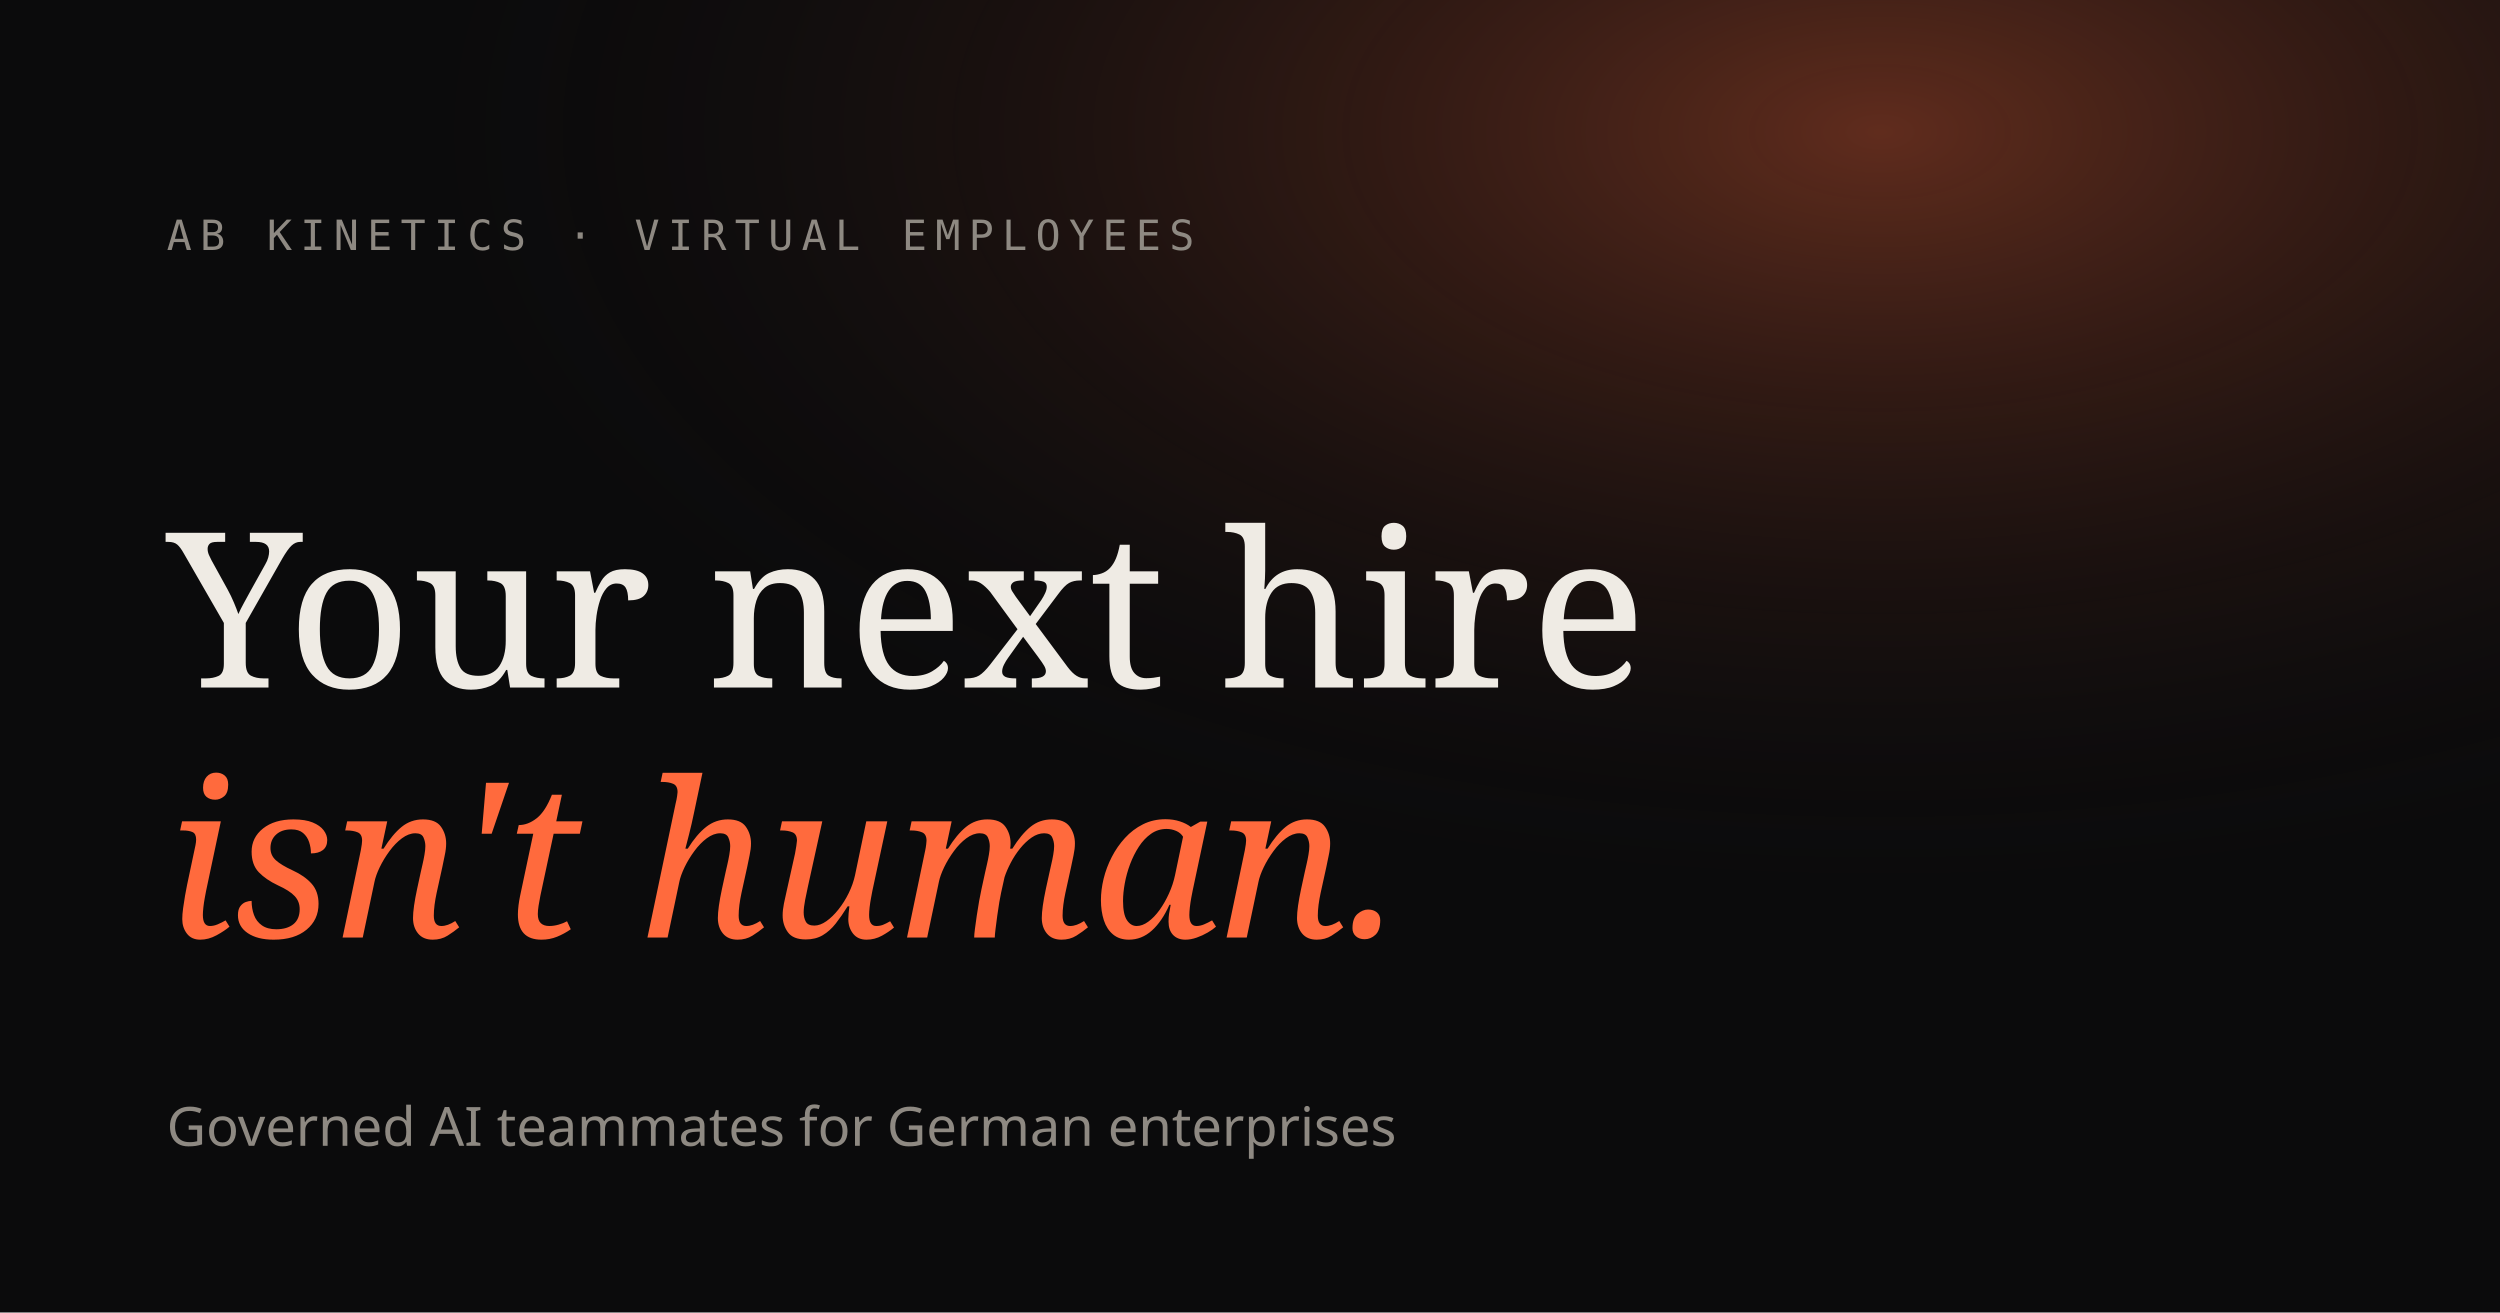
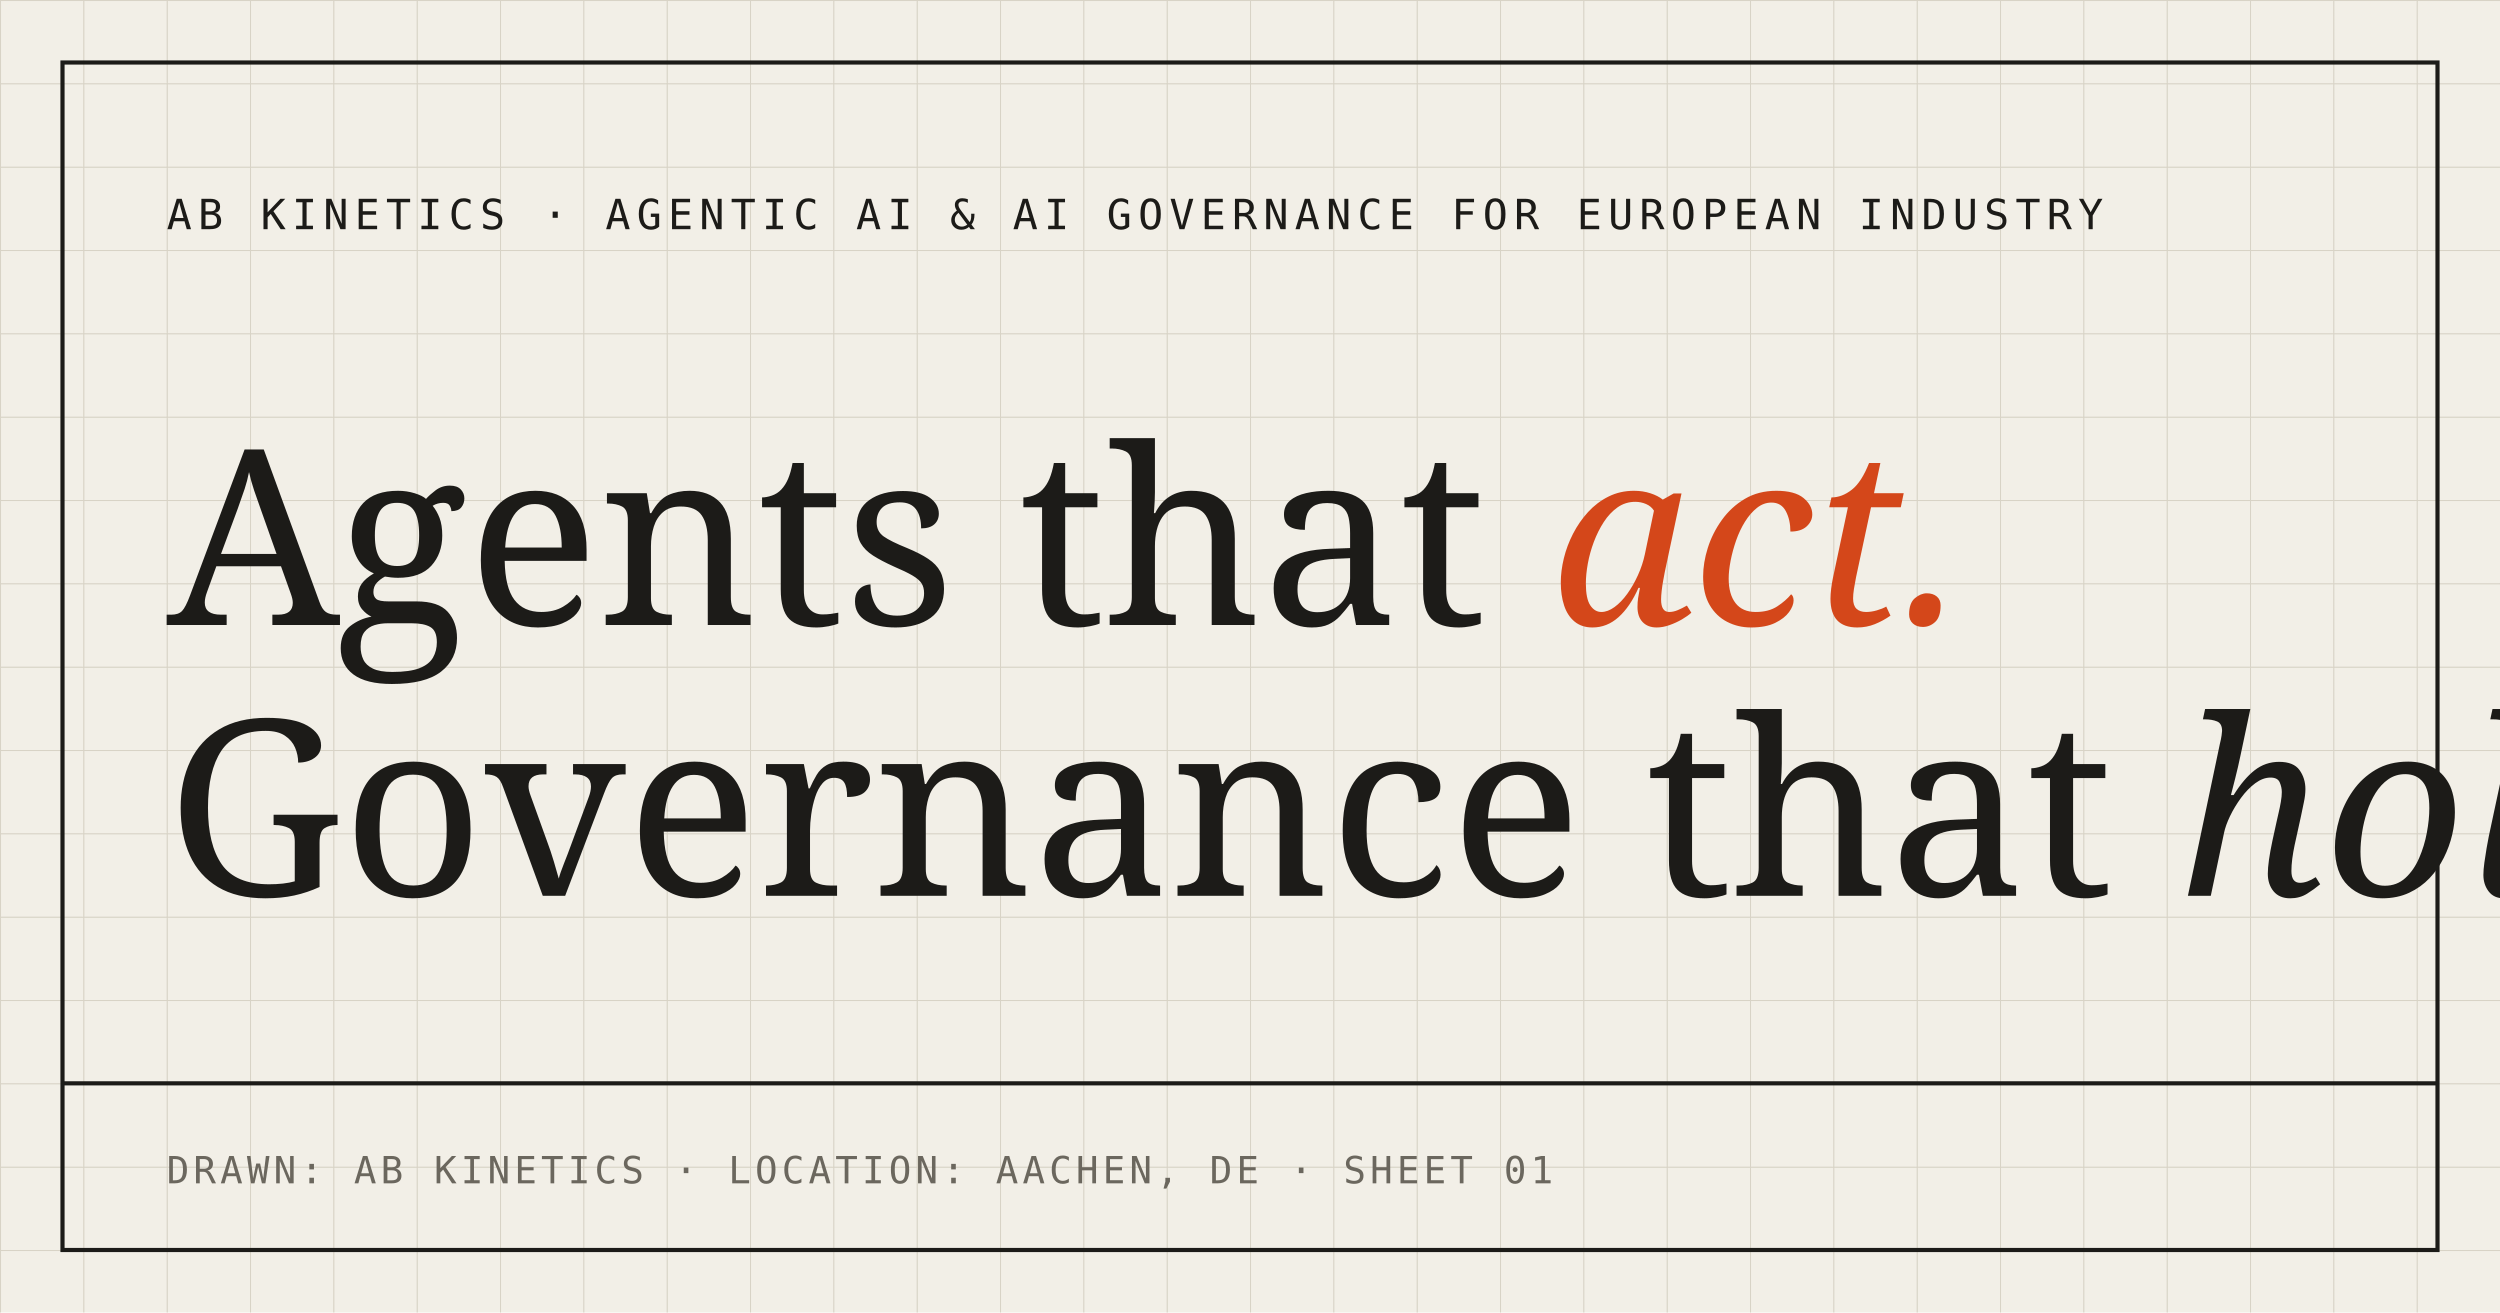
<svg xmlns="http://www.w3.org/2000/svg" width="1200" height="630" viewBox="0 0 1200 630" fill="none">
  <defs>
-     <radialGradient id="g" cx="0.75" cy="0.1" r="0.6">
-       <stop offset="0" stop-color="#ff6a3d" stop-opacity="0.35" />
-       <stop offset="1" stop-color="#0b0b0c" stop-opacity="0" />
-     </radialGradient>
+     <pattern id="mm" width="40" height="40" patternUnits="userSpaceOnUse">
+       <path d="M40 0H0V40" fill="none" stroke="#d8d3c6" stroke-width="1" />
+     </pattern>
  </defs>
-   <rect width="1200" height="630" fill="#0b0b0c" />
-   <rect width="1200" height="630" fill="url(#g)" />
-   <text x="80" y="120" fill="#8e8982" font-family="ui-monospace, monospace" font-size="20" letter-spacing="4">AB KINETICS · VIRTUAL EMPLOYEES</text>
-   <text x="80" y="330" fill="#efebe4" font-family="Georgia, serif" font-size="104">Your next hire</text>
-   <text x="80" y="450" fill="#ff6a3d" font-family="Georgia, serif" font-style="italic" font-size="104">isn't human.</text>
-   <text x="80" y="550" fill="#8e8982" font-family="system-ui, sans-serif" font-size="26">Governed AI teammates for German enterprises</text>
+   <rect width="1200" height="630" fill="#f2efe7" />
+   <rect width="1200" height="630" fill="url(#mm)" />
+   <rect x="30" y="30" width="1140" height="570" stroke="#1c1b18" stroke-width="2" fill="none" />
+   <text x="80" y="110" fill="#1c1b18" font-family="ui-monospace, monospace" font-size="20" letter-spacing="3">AB KINETICS · AGENTIC AI &amp; AI GOVERNANCE FOR EUROPEAN INDUSTRY</text>
+   <text x="80" y="300" fill="#1c1b18" font-family="Georgia, serif" font-size="118">Agents that <tspan fill="#d4471a" font-style="italic">act.</tspan>
+   </text>
+   <text x="80" y="430" fill="#1c1b18" font-family="Georgia, serif" font-size="118">Governance that <tspan font-style="italic">holds.</tspan>
+   </text>
+   <line x1="30" y1="520" x2="1170" y2="520" stroke="#1c1b18" stroke-width="2" />
+   <text x="80" y="568" fill="#6b675e" font-family="ui-monospace, monospace" font-size="18" letter-spacing="2">DRAWN: AB KINETICS   ·   LOCATION: AACHEN, DE   ·   SHEET 01</text>
</svg>
